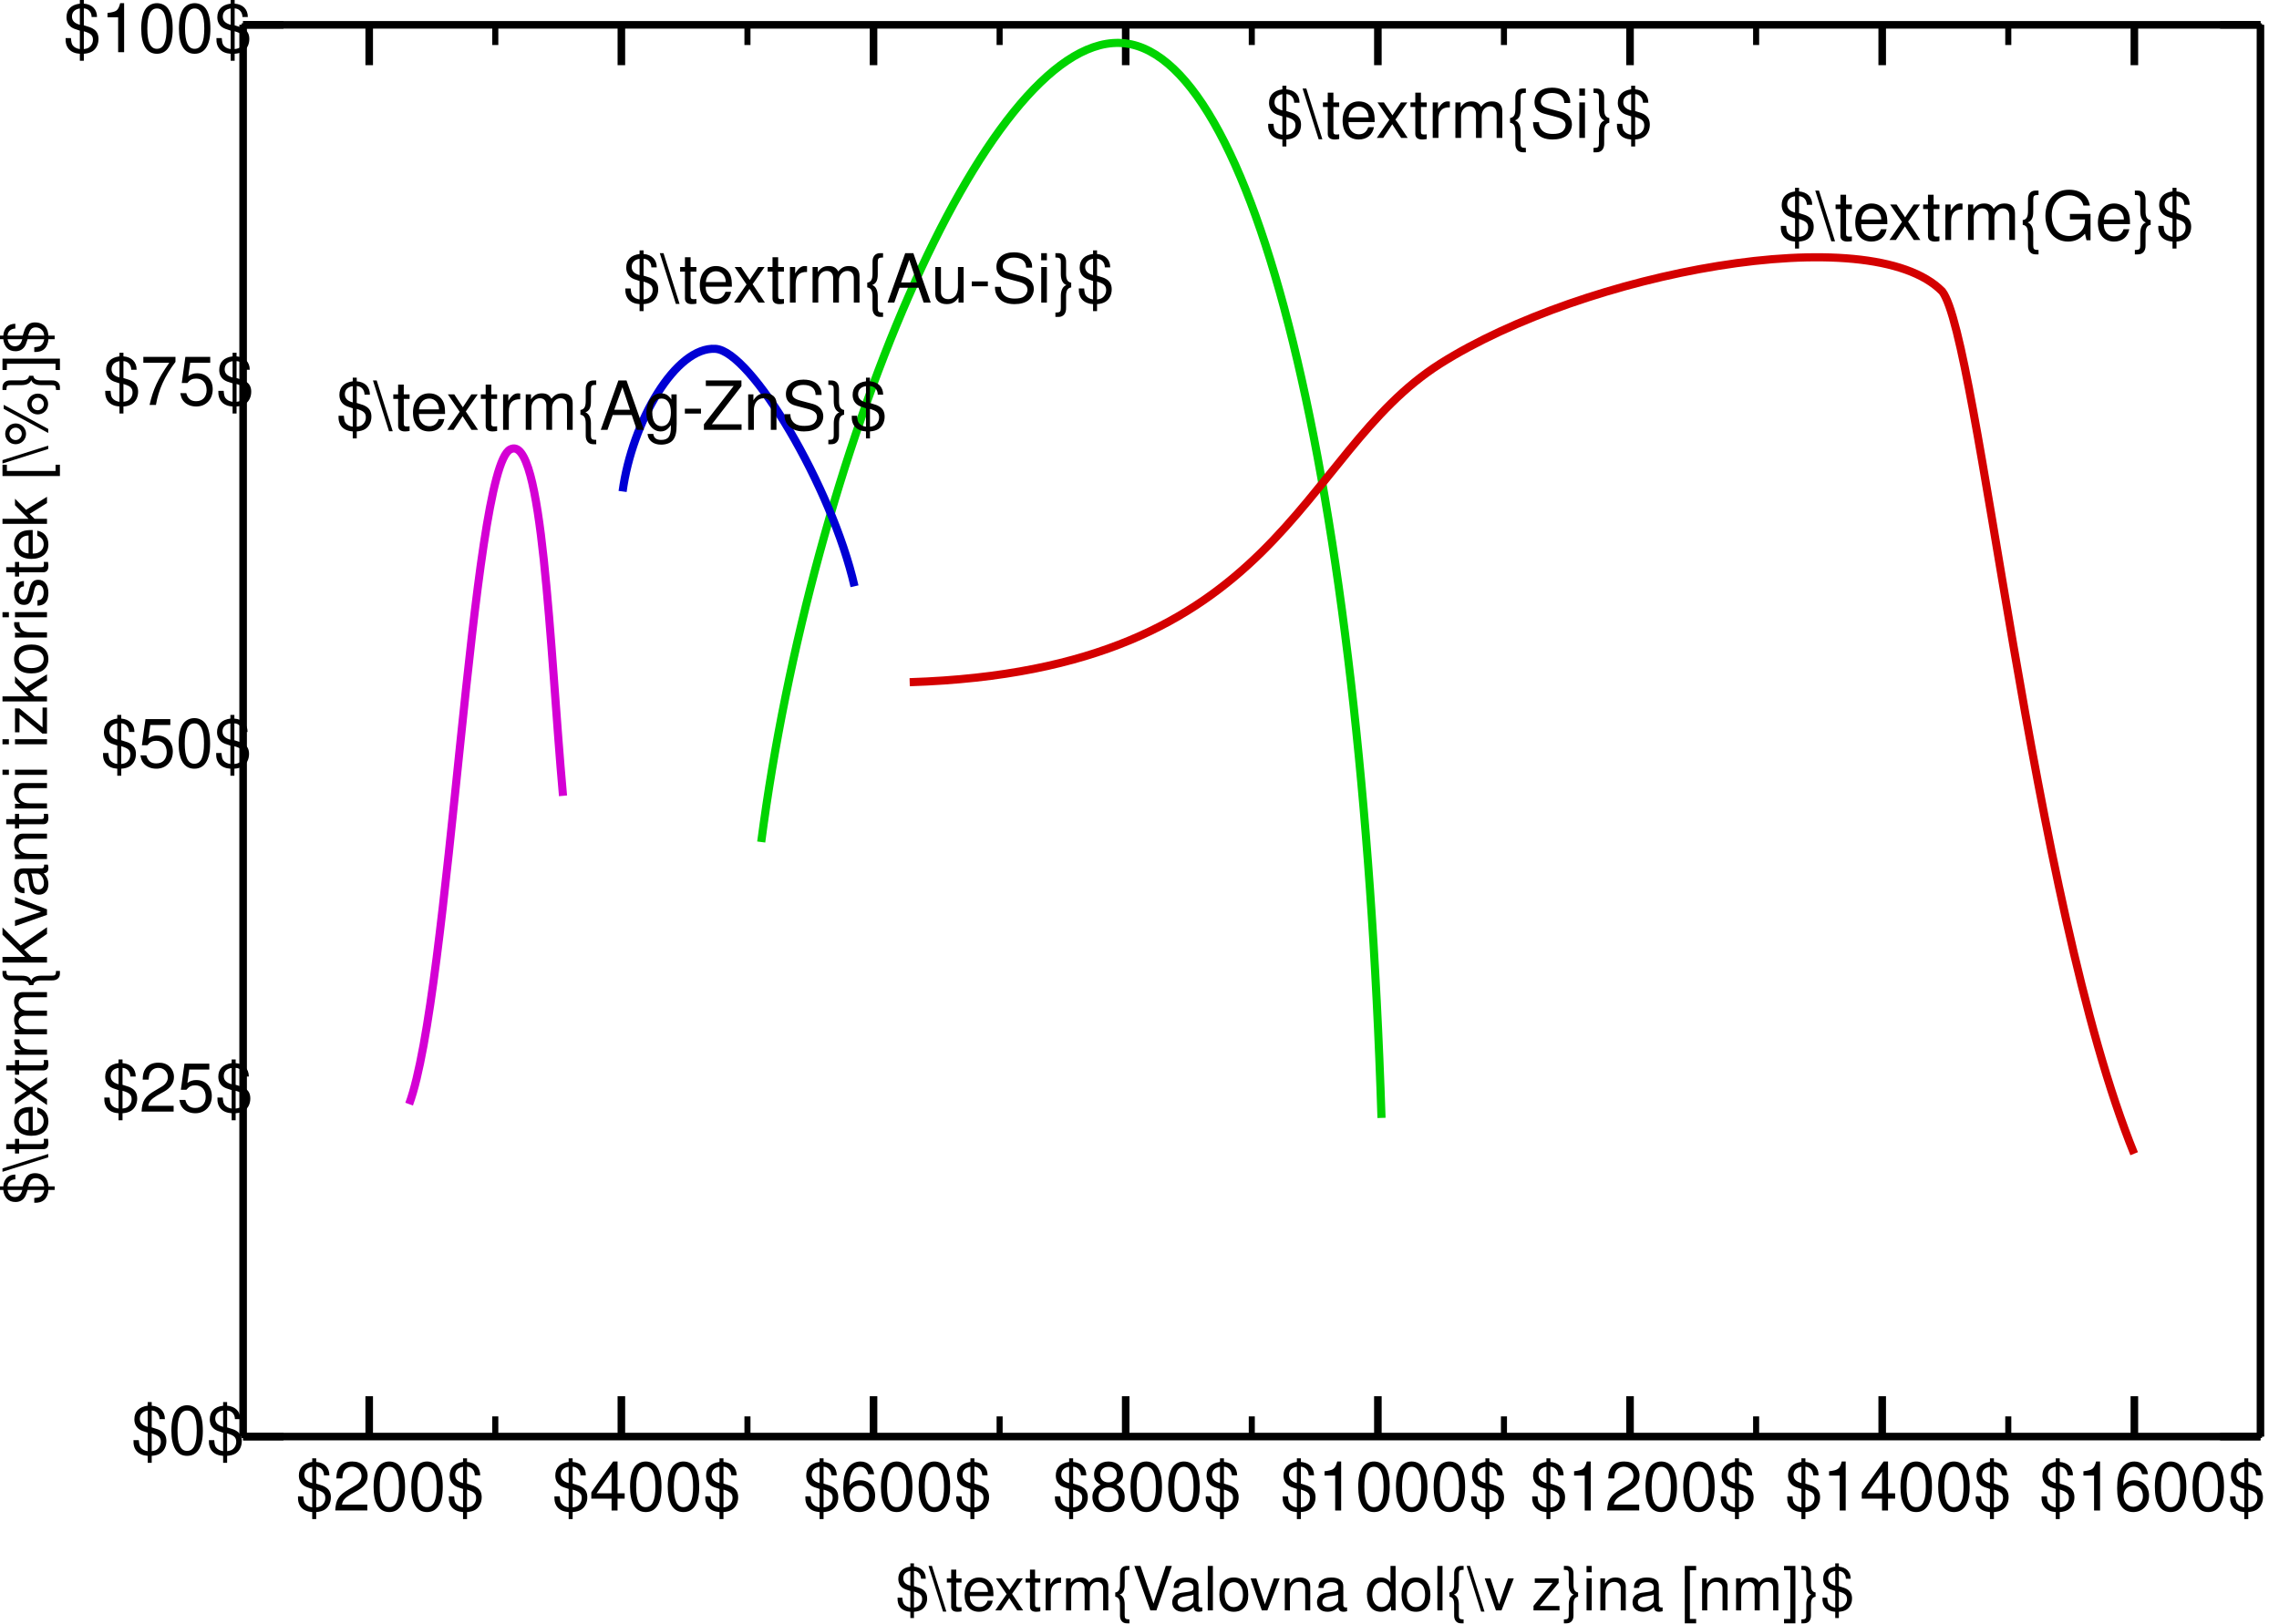
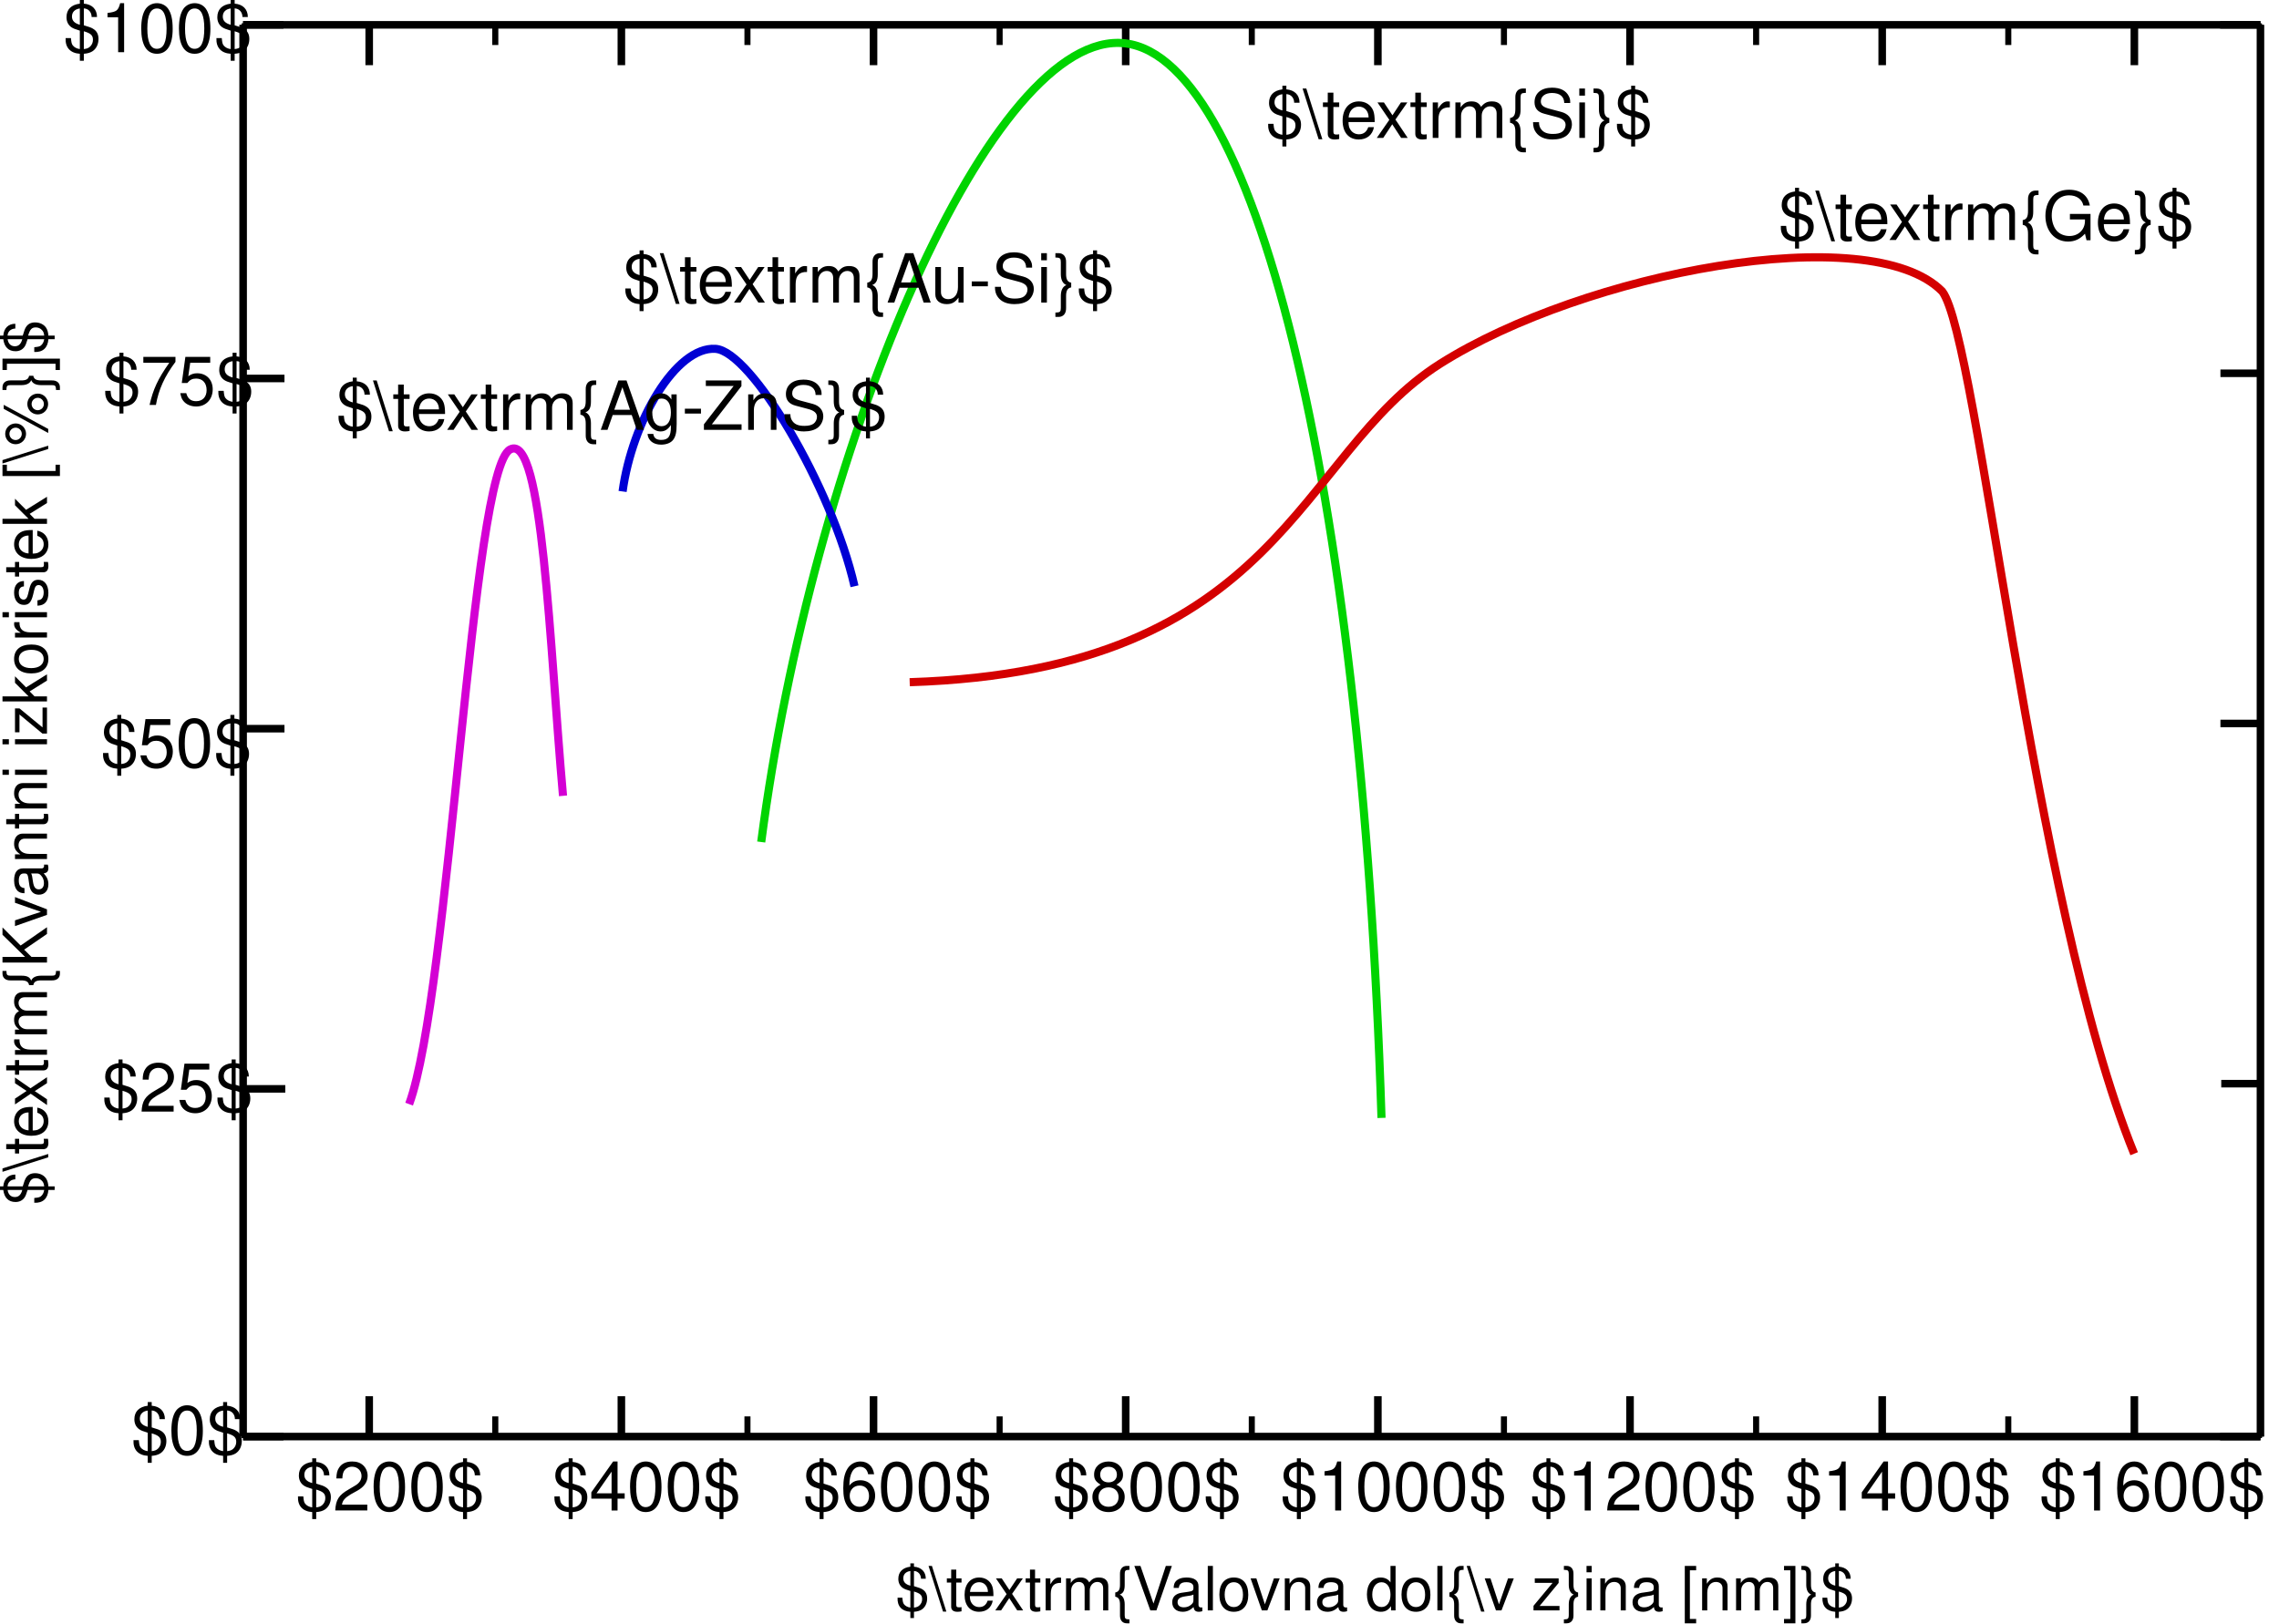
<svg xmlns="http://www.w3.org/2000/svg" version="1.1" id="svg2" viewBox="0 0 840.162 598.614" height="168.942mm" width="237.112mm">
  <defs id="defs4">
    </defs>
  <g id="layer1" transform="translate(91.47558,2.805429)">
    <path style="fill:none;stroke:#000000;stroke-width:2.789;stroke-linecap:butt;stroke-linejoin:miter;stroke-dasharray:none" d="m -1.849,526.942 743.697,0" id="path3681" />
    <path style="fill:none;stroke:#000000;stroke-width:2.789;stroke-linecap:butt;stroke-linejoin:miter;stroke-dasharray:none" d="m -1.849,6.354 743.697,0" id="path3683" />
    <path style="fill:none;stroke:#000000;stroke-width:2.231;stroke-linecap:butt;stroke-linejoin:miter;stroke-dasharray:none" d="m -1.849,526.942 0,-7.437" id="path3687" />
    <path style="fill:none;stroke:#000000;stroke-width:2.231;stroke-linecap:butt;stroke-linejoin:miter;stroke-dasharray:none" d="m -1.849,6.354 0,7.437" id="path3689" />
    <path style="fill:none;stroke:#000000;stroke-width:2.231;stroke-linecap:butt;stroke-linejoin:miter;stroke-dasharray:none" d="m 91.114,526.942 0,-7.437" id="path3691" />
    <path style="fill:none;stroke:#000000;stroke-width:2.231;stroke-linecap:butt;stroke-linejoin:miter;stroke-dasharray:none" d="m 91.114,6.354 0,7.437" id="path3693" />
    <path style="fill:none;stroke:#000000;stroke-width:2.231;stroke-linecap:butt;stroke-linejoin:miter;stroke-dasharray:none" d="m 184.076,526.942 0,-7.437" id="path3695" />
    <path style="fill:none;stroke:#000000;stroke-width:2.231;stroke-linecap:butt;stroke-linejoin:miter;stroke-dasharray:none" d="m 184.076,6.354 0,7.437" id="path3697" />
    <path style="fill:none;stroke:#000000;stroke-width:2.231;stroke-linecap:butt;stroke-linejoin:miter;stroke-dasharray:none" d="m 277.038,526.942 0,-7.437" id="path3699" />
    <path style="fill:none;stroke:#000000;stroke-width:2.231;stroke-linecap:butt;stroke-linejoin:miter;stroke-dasharray:none" d="m 277.038,6.354 0,7.437" id="path3701" />
    <path style="fill:none;stroke:#000000;stroke-width:2.231;stroke-linecap:butt;stroke-linejoin:miter;stroke-dasharray:none" d="m 370,526.942 0,-7.437" id="path3703" />
    <path style="fill:none;stroke:#000000;stroke-width:2.231;stroke-linecap:butt;stroke-linejoin:miter;stroke-dasharray:none" d="m 370,6.354 0,7.437" id="path3705" />
    <path style="fill:none;stroke:#000000;stroke-width:2.231;stroke-linecap:butt;stroke-linejoin:miter;stroke-dasharray:none" d="m 462.962,526.942 0,-7.437" id="path3707" />
    <path style="fill:none;stroke:#000000;stroke-width:2.231;stroke-linecap:butt;stroke-linejoin:miter;stroke-dasharray:none" d="m 462.962,6.354 0,7.437" id="path3709" />
    <path style="fill:none;stroke:#000000;stroke-width:2.231;stroke-linecap:butt;stroke-linejoin:miter;stroke-dasharray:none" d="m 555.924,526.942 0,-7.437" id="path3711" />
    <path style="fill:none;stroke:#000000;stroke-width:2.231;stroke-linecap:butt;stroke-linejoin:miter;stroke-dasharray:none" d="m 555.924,6.354 0,7.437" id="path3713" />
    <path style="fill:none;stroke:#000000;stroke-width:2.231;stroke-linecap:butt;stroke-linejoin:miter;stroke-dasharray:none" d="m 648.886,526.942 0,-7.437" id="path3715" />
    <path style="fill:none;stroke:#000000;stroke-width:2.231;stroke-linecap:butt;stroke-linejoin:miter;stroke-dasharray:none" d="m 648.886,6.354 0,7.437" id="path3717" />
    <path style="fill:none;stroke:#000000;stroke-width:2.231;stroke-linecap:butt;stroke-linejoin:miter;stroke-dasharray:none" d="m 741.849,526.942 0,-7.437" id="path3719" />
    <path style="fill:none;stroke:#000000;stroke-width:2.231;stroke-linecap:butt;stroke-linejoin:miter;stroke-dasharray:none" d="m 741.849,6.354 0,7.437" id="path3721" />
    <path style="fill:none;stroke:#000000;stroke-width:2.789;stroke-linecap:butt;stroke-linejoin:miter;stroke-dasharray:none" d="m 44.633,526.942 0,-14.874" id="path3725" />
    <path style="fill:none;stroke:#000000;stroke-width:2.789;stroke-linecap:butt;stroke-linejoin:miter;stroke-dasharray:none" d="m 44.633,6.354 0,14.874" id="path3727" />
    <path style="fill:none;stroke:#000000;stroke-width:2.789;stroke-linecap:butt;stroke-linejoin:miter;stroke-dasharray:none" d="m 137.595,526.942 0,-14.874" id="path3729" />
    <path style="fill:none;stroke:#000000;stroke-width:2.789;stroke-linecap:butt;stroke-linejoin:miter;stroke-dasharray:none" d="m 137.595,6.354 0,14.874" id="path3731" />
    <path style="fill:none;stroke:#000000;stroke-width:2.789;stroke-linecap:butt;stroke-linejoin:miter;stroke-dasharray:none" d="m 230.557,526.942 0,-14.874" id="path3733" />
    <path style="fill:none;stroke:#000000;stroke-width:2.789;stroke-linecap:butt;stroke-linejoin:miter;stroke-dasharray:none" d="m 230.557,6.354 0,14.874" id="path3735" />
    <path style="fill:none;stroke:#000000;stroke-width:2.789;stroke-linecap:butt;stroke-linejoin:miter;stroke-dasharray:none" d="m 323.519,526.942 0,-14.874" id="path3737" />
    <path style="fill:none;stroke:#000000;stroke-width:2.789;stroke-linecap:butt;stroke-linejoin:miter;stroke-dasharray:none" d="m 323.519,6.354 0,14.874" id="path3739" />
    <path style="fill:none;stroke:#000000;stroke-width:2.789;stroke-linecap:butt;stroke-linejoin:miter;stroke-dasharray:none" d="m 416.481,526.942 0,-14.874" id="path3741" />
    <path style="fill:none;stroke:#000000;stroke-width:2.789;stroke-linecap:butt;stroke-linejoin:miter;stroke-dasharray:none" d="m 416.481,6.354 0,14.874" id="path3743" />
    <path style="fill:none;stroke:#000000;stroke-width:2.789;stroke-linecap:butt;stroke-linejoin:miter;stroke-dasharray:none" d="m 509.443,526.942 0,-14.874" id="path3745" />
    <path style="fill:none;stroke:#000000;stroke-width:2.789;stroke-linecap:butt;stroke-linejoin:miter;stroke-dasharray:none" d="m 509.443,6.354 0,14.874" id="path3747" />
    <path style="fill:none;stroke:#000000;stroke-width:2.789;stroke-linecap:butt;stroke-linejoin:miter;stroke-dasharray:none" d="m 602.405,526.942 0,-14.874" id="path3749" />
    <path style="fill:none;stroke:#000000;stroke-width:2.789;stroke-linecap:butt;stroke-linejoin:miter;stroke-dasharray:none" d="m 602.405,6.354 0,14.874" id="path3751" />
    <path style="fill:none;stroke:#000000;stroke-width:2.789;stroke-linecap:butt;stroke-linejoin:miter;stroke-dasharray:none" d="m 695.367,526.942 0,-14.874" id="path3753" />
    <path style="fill:none;stroke:#000000;stroke-width:2.789;stroke-linecap:butt;stroke-linejoin:miter;stroke-dasharray:none" d="m 695.367,6.354 0,14.874" id="path3755" />
    <path style="fill:none;stroke:#000000;stroke-width:2.789;stroke-linecap:butt;stroke-linejoin:miter;stroke-dasharray:none" d="m -1.849,526.942 0,-520.588" id="path3757" />
    <path style="fill:none;stroke:#000000;stroke-width:2.789;stroke-linecap:butt;stroke-linejoin:miter;stroke-dasharray:none" d="m 741.849,526.942 0,-520.588" id="path3759" />
    <path style="fill:none;stroke:#000000;stroke-width:2.789;stroke-linecap:butt;stroke-linejoin:miter;stroke-dasharray:none" d="m -1.849,526.942 14.874,0" id="path3873" />
    <path style="fill:none;stroke:#000000;stroke-width:2.789;stroke-linecap:butt;stroke-linejoin:miter;stroke-dasharray:none" d="m 741.849,526.942 -14.874,0" id="path3875" />
    <path style="fill:none;stroke:#000000;stroke-width:2.789;stroke-linecap:butt;stroke-linejoin:miter;stroke-dasharray:none" d="m -1.849,6.354 14.874,0" id="path3885" />
    <path style="fill:none;stroke:#000000;stroke-width:2.789;stroke-linecap:butt;stroke-linejoin:miter;stroke-dasharray:none" d="m 741.849,6.354 -14.874,0" id="path3887" />
    <path style="fill:none;stroke:#000000;stroke-width:1.115;stroke-linecap:butt;stroke-linejoin:miter;stroke-dasharray:none" d="m -1.849,526.942 0,-520.588 743.697,0 0,520.588 z" id="path3891" />
    <path style="fill:none;fill-rule:evenodd;stroke:#d400d4;stroke-width:3;stroke-linecap:butt;stroke-linejoin:miter;stroke-miterlimit:4;stroke-dasharray:none;stroke-opacity:1" d="M 59.355,404.361 C 74.336,363.692 82.309,170.093 96.609,162.934 c 12.009,-6.43 14.527,72.386 19.474,127.734" id="path4587" />
    <path style="fill:none;fill-rule:evenodd;stroke:#00d400;stroke-width:3;stroke-linecap:butt;stroke-linejoin:miter;stroke-miterlimit:4;stroke-dasharray:none;stroke-opacity:1" d="M 189.151,307.696 C 207.768,164.791 271.507,12.106 321.019,13.018 370.53,13.93 410.371,174.397 417.822,409.433" id="path4595" />
    <path style="fill:none;fill-rule:evenodd;stroke:#d40000;stroke-width:3;stroke-linecap:butt;stroke-linejoin:miter;stroke-miterlimit:4;stroke-dasharray:none;stroke-opacity:1" d="m 243.881,248.763 c 137.597,-4.342 142.626,-83.937 195.591,-117.447 52.965,-33.51 158.343,-53.732 185.046,-26.687 13.413,17.305 33.036,225.162 70.774,318.008" id="path4599" />
    <path style="fill:none;fill-rule:evenodd;stroke:#0000d4;stroke-width:3;stroke-linecap:butt;stroke-linejoin:miter;stroke-miterlimit:4;stroke-dasharray:none;stroke-opacity:1" d="m 138.044,178.424 c 3.544,-25.94 19.654,-53.535 34.248,-52.592 13.174,0.851 42.918,50.986 51.253,87.556" id="path4607" />
    <text xml:space="preserve" style="font-style:normal;font-variant:normal;font-weight:normal;font-stretch:normal;font-size:56px;line-height:125%;font-family:'Nimbus Sans L';-inkscape-font-specification:Sans;letter-spacing:0px;word-spacing:0px;fill:#000000;fill-opacity:1;stroke:none;stroke-width:1px;stroke-linecap:butt;stroke-linejoin:miter;stroke-opacity:1" x="17.376" y="554.212" id="text5539">
      <tspan id="tspan5541" x="17.376" y="554.212" style="font-size:25px">$200$</tspan>
    </text>
    <text xml:space="preserve" style="font-style:normal;font-variant:normal;font-weight:normal;font-stretch:normal;font-size:56px;line-height:125%;font-family:'Nimbus Sans L';-inkscape-font-specification:Sans;letter-spacing:0px;word-spacing:0px;fill:#000000;fill-opacity:1;stroke:none;stroke-width:1px;stroke-linecap:butt;stroke-linejoin:miter;stroke-opacity:1" x="111.915" y="554.212" id="text5539-3">
      <tspan id="tspan5541-6" x="111.915" y="554.212" style="font-size:25px">$400$</tspan>
    </text>
    <text xml:space="preserve" style="font-style:normal;font-variant:normal;font-weight:normal;font-stretch:normal;font-size:56px;line-height:125%;font-family:'Nimbus Sans L';-inkscape-font-specification:Sans;letter-spacing:0px;word-spacing:0px;fill:#000000;fill-opacity:1;stroke:none;stroke-width:1px;stroke-linecap:butt;stroke-linejoin:miter;stroke-opacity:1" x="204.417" y="554.212" id="text5539-3-7">
      <tspan id="tspan5541-6-5" x="204.417" y="554.212" style="font-size:25px">$600$</tspan>
    </text>
    <text xml:space="preserve" style="font-style:normal;font-variant:normal;font-weight:normal;font-stretch:normal;font-size:56px;line-height:125%;font-family:'Nimbus Sans L';-inkscape-font-specification:Sans;letter-spacing:0px;word-spacing:0px;fill:#000000;fill-opacity:1;stroke:none;stroke-width:1px;stroke-linecap:butt;stroke-linejoin:miter;stroke-opacity:1" x="296.417" y="554.212" id="text5539-3-7-3">
      <tspan id="tspan5541-6-5-5" x="296.417" y="554.212" style="font-size:25px">$800$</tspan>
    </text>
    <text xml:space="preserve" style="font-style:normal;font-variant:normal;font-weight:normal;font-stretch:normal;font-size:56px;line-height:125%;font-family:'Nimbus Sans L';-inkscape-font-specification:Sans;letter-spacing:0px;word-spacing:0px;fill:#000000;fill-opacity:1;stroke:none;stroke-width:1px;stroke-linecap:butt;stroke-linejoin:miter;stroke-opacity:1" x="380.37" y="554.212" id="text5539-3-7-3-6">
      <tspan id="tspan5541-6-5-5-2" x="380.37" y="554.212" style="font-size:25px">$1000$</tspan>
    </text>
    <text xml:space="preserve" style="font-style:normal;font-variant:normal;font-weight:normal;font-stretch:normal;font-size:56px;line-height:125%;font-family:'Nimbus Sans L';-inkscape-font-specification:Sans;letter-spacing:0px;word-spacing:0px;fill:#000000;fill-opacity:1;stroke:none;stroke-width:1px;stroke-linecap:butt;stroke-linejoin:miter;stroke-opacity:1" x="472.37" y="554.212" id="text5539-3-7-3-6-9">
      <tspan id="tspan5541-6-5-5-2-1" x="472.37" y="554.212" style="font-size:25px">$1200$</tspan>
    </text>
    <text xml:space="preserve" style="font-style:normal;font-variant:normal;font-weight:normal;font-stretch:normal;font-size:56px;line-height:125%;font-family:'Nimbus Sans L';-inkscape-font-specification:Sans;letter-spacing:0px;word-spacing:0px;fill:#000000;fill-opacity:1;stroke:none;stroke-width:1px;stroke-linecap:butt;stroke-linejoin:miter;stroke-opacity:1" x="566.37" y="554.212" id="text5539-3-7-3-6-9-2">
      <tspan id="tspan5541-6-5-5-2-1-7" x="566.37" y="554.212" style="font-size:25px">$1400$</tspan>
    </text>
    <text xml:space="preserve" style="font-style:normal;font-variant:normal;font-weight:normal;font-stretch:normal;font-size:56px;line-height:125%;font-family:'Nimbus Sans L';-inkscape-font-specification:Sans;letter-spacing:0px;word-spacing:0px;fill:#000000;fill-opacity:1;stroke:none;stroke-width:1px;stroke-linecap:butt;stroke-linejoin:miter;stroke-opacity:1" x="660.141" y="554.212" id="text5539-3-7-3-6-9-2-0">
      <tspan id="tspan5541-6-5-5-2-1-7-9" x="660.141" y="554.212" style="font-size:25px">$1600$</tspan>
    </text>
    <text xml:space="preserve" style="font-style:normal;font-variant:normal;font-weight:normal;font-stretch:normal;font-size:56px;line-height:125%;font-family:'Nimbus Sans L';-inkscape-font-specification:Sans;letter-spacing:0px;word-spacing:0px;fill:#000000;fill-opacity:1;stroke:none;stroke-width:1px;stroke-linecap:butt;stroke-linejoin:miter;stroke-opacity:1" x="-43.267" y="533.476" id="text5539-36">
      <tspan id="tspan5541-0" x="-43.267" y="533.476" style="font-size:25px">$0$</tspan>
    </text>
    <text xml:space="preserve" style="font-style:normal;font-variant:normal;font-weight:normal;font-stretch:normal;font-size:56px;line-height:125%;font-family:'Nimbus Sans L';-inkscape-font-specification:Sans;letter-spacing:0px;word-spacing:0px;fill:#000000;fill-opacity:1;stroke:none;stroke-width:1px;stroke-linecap:butt;stroke-linejoin:miter;stroke-opacity:1" x="-54.493" y="280.085" id="text5539-36-6-6">
      <tspan id="tspan5541-0-2-1" x="-54.493" y="280.085" style="font-size:25px">$50$</tspan>
    </text>
    <text xml:space="preserve" style="font-style:normal;font-variant:normal;font-weight:normal;font-stretch:normal;font-size:56px;line-height:125%;font-family:'Nimbus Sans L';-inkscape-font-specification:Sans;letter-spacing:0px;word-spacing:0px;fill:#000000;fill-opacity:1;stroke:none;stroke-width:1px;stroke-linecap:butt;stroke-linejoin:miter;stroke-opacity:1" x="-68.29" y="16.445" id="text5539-36-6-6-8">
      <tspan id="tspan5541-0-2-1-7" x="-68.29" y="16.445" style="font-size:25px">$100$</tspan>
    </text>
    <text xml:space="preserve" style="font-style:normal;font-variant:normal;font-weight:normal;font-stretch:normal;font-size:56px;line-height:125%;font-family:'Nimbus Sans L';-inkscape-font-specification:Sans;letter-spacing:0px;word-spacing:0px;fill:#000000;fill-opacity:1;stroke:none;stroke-width:1px;stroke-linecap:butt;stroke-linejoin:miter;stroke-opacity:1" x="-54.023" y="407.137" id="text5539-36-6">
      <tspan id="tspan5541-0-2" x="-54.023" y="407.137" style="font-size:25px">$25$</tspan>
    </text>
    <text xml:space="preserve" style="font-style:normal;font-variant:normal;font-weight:normal;font-stretch:normal;font-size:56px;line-height:125%;font-family:'Nimbus Sans L';-inkscape-font-specification:Sans;letter-spacing:0px;word-spacing:0px;fill:#000000;fill-opacity:1;stroke:none;stroke-width:1px;stroke-linecap:butt;stroke-linejoin:miter;stroke-opacity:1" x="32.319" y="155.711" id="text5539-36-6-6-8-0">
      <tspan id="tspan5541-0-2-1-7-2" x="32.319" y="155.711" style="font-size:25px">$\textrm{Ag-ZnS}$</tspan>
    </text>
    <text xml:space="preserve" style="font-style:normal;font-variant:normal;font-weight:normal;font-stretch:normal;font-size:56px;line-height:125%;font-family:'Nimbus Sans L';-inkscape-font-specification:Sans;letter-spacing:0px;word-spacing:0px;fill:#000000;fill-opacity:1;stroke:none;stroke-width:1px;stroke-linecap:butt;stroke-linejoin:miter;stroke-opacity:1" x="375.033" y="48.055" id="text5539-36-6-6-8-0-3">
      <tspan id="tspan5541-0-2-1-7-2-7" x="375.033" y="48.055" style="font-size:25px">$\textrm{Si}$</tspan>
    </text>
    <text xml:space="preserve" style="font-style:normal;font-variant:normal;font-weight:normal;font-stretch:normal;font-size:56px;line-height:125%;font-family:'Nimbus Sans L';-inkscape-font-specification:Sans;letter-spacing:0px;word-spacing:0px;fill:#000000;fill-opacity:1;stroke:none;stroke-width:1px;stroke-linecap:butt;stroke-linejoin:miter;stroke-opacity:1" x="138.058" y="108.763" id="text5539-36-6-6-8-0-3-5">
      <tspan id="tspan5541-0-2-1-7-2-7-9" x="138.058" y="108.763" style="font-size:25px">$\textrm{Au-Si}$</tspan>
    </text>
    <text xml:space="preserve" style="font-style:normal;font-variant:normal;font-weight:normal;font-stretch:normal;font-size:56px;line-height:125%;font-family:'Nimbus Sans L';-inkscape-font-specification:Sans;letter-spacing:0px;word-spacing:0px;fill:#000000;fill-opacity:1;stroke:none;stroke-width:1px;stroke-linecap:butt;stroke-linejoin:miter;stroke-opacity:1" x="564.027" y="85.694" id="text5539-36-6-6-8-0-3-5-2">
      <tspan x="564.027" y="85.694" style="font-size:25px" id="tspan5357">$\textrm{Ge}$</tspan>
    </text>
    <text xml:space="preserve" style="font-style:normal;font-variant:normal;font-weight:normal;font-stretch:normal;font-size:56px;line-height:125%;font-family:'Nimbus Sans L';-inkscape-font-specification:Sans;letter-spacing:0px;word-spacing:0px;fill:#000000;fill-opacity:1;stroke:none;stroke-width:1px;stroke-linecap:butt;stroke-linejoin:miter;stroke-opacity:1" x="238.507" y="591.039" id="text9428">
      <tspan id="tspan9430" x="238.507" y="591.039" style="font-size:22.5px">$\textrm{Valovna dol{\v z}ina [nm]}$</tspan>
    </text>
    <text xml:space="preserve" style="font-style:normal;font-variant:normal;font-weight:normal;font-stretch:normal;font-size:56px;line-height:125%;font-family:'Nimbus Sans L';-inkscape-font-specification:Sans;letter-spacing:0px;word-spacing:0px;fill:#000000;fill-opacity:1;stroke:none;stroke-width:1px;stroke-linecap:butt;stroke-linejoin:miter;stroke-opacity:1" x="-441.633" y="-74.151" id="text9428-7" transform="matrix(0,-1,1,0,0,0)">
      <tspan id="tspan9430-3" x="-441.633" y="-74.151" style="font-size:22.5px">$\textrm{Kvantni izkoristek [\%}]$</tspan>
    </text>
    <text xml:space="preserve" style="font-style:normal;font-variant:normal;font-weight:normal;font-stretch:normal;font-size:56px;line-height:125%;font-family:'Nimbus Sans L';-inkscape-font-specification:Sans;letter-spacing:0px;word-spacing:0px;fill:#000000;fill-opacity:1;stroke:none;stroke-width:1px;stroke-linecap:butt;stroke-linejoin:miter;stroke-opacity:1" x="-53.688" y="146.513" id="text5539-36-6-6-6">
      <tspan id="tspan5541-0-2-1-75" x="-53.688" y="146.513" style="font-size:25px">$75$</tspan>
    </text>
+     <g id="g3464">
+       <path id="path3729-3" d="m 13.398,136.759 -14.874,0" style="fill:none;stroke:#000000;stroke-width:2.789;stroke-linecap:butt;stroke-linejoin:miter;stroke-dasharray:none" />
+       <path id="path3733-6" d="m 13.398,265.9 -14.874,0" style="fill:none;stroke:#000000;stroke-width:2.789;stroke-linecap:butt;stroke-linejoin:miter;stroke-dasharray:none" />
+       <path id="path3737-7" d="m 13.698,398.721 -14.874,0" style="fill:none;stroke:#000000;stroke-width:2.789;stroke-linecap:butt;stroke-linejoin:miter;stroke-dasharray:none" />
+     </g>
+     <g transform="translate(728.5704,-1.912675)" id="g3464-5">
+       <path id="path3729-3-3" d="m 13.398,136.759 -14.874,0" style="fill:none;stroke:#000000;stroke-width:2.789;stroke-linecap:butt;stroke-linejoin:miter;stroke-dasharray:none" />
+       <path id="path3733-6-5" d="m 13.398,265.9 -14.874,0" style="fill:none;stroke:#000000;stroke-width:2.789;stroke-linecap:butt;stroke-linejoin:miter;stroke-dasharray:none" />
+       <path id="path3737-7-6" d="m 13.698,398.721 -14.874,0" style="fill:none;stroke:#000000;stroke-width:2.789;stroke-linecap:butt;stroke-linejoin:miter;stroke-dasharray:none" />
+     </g>
  </g>
</svg>
